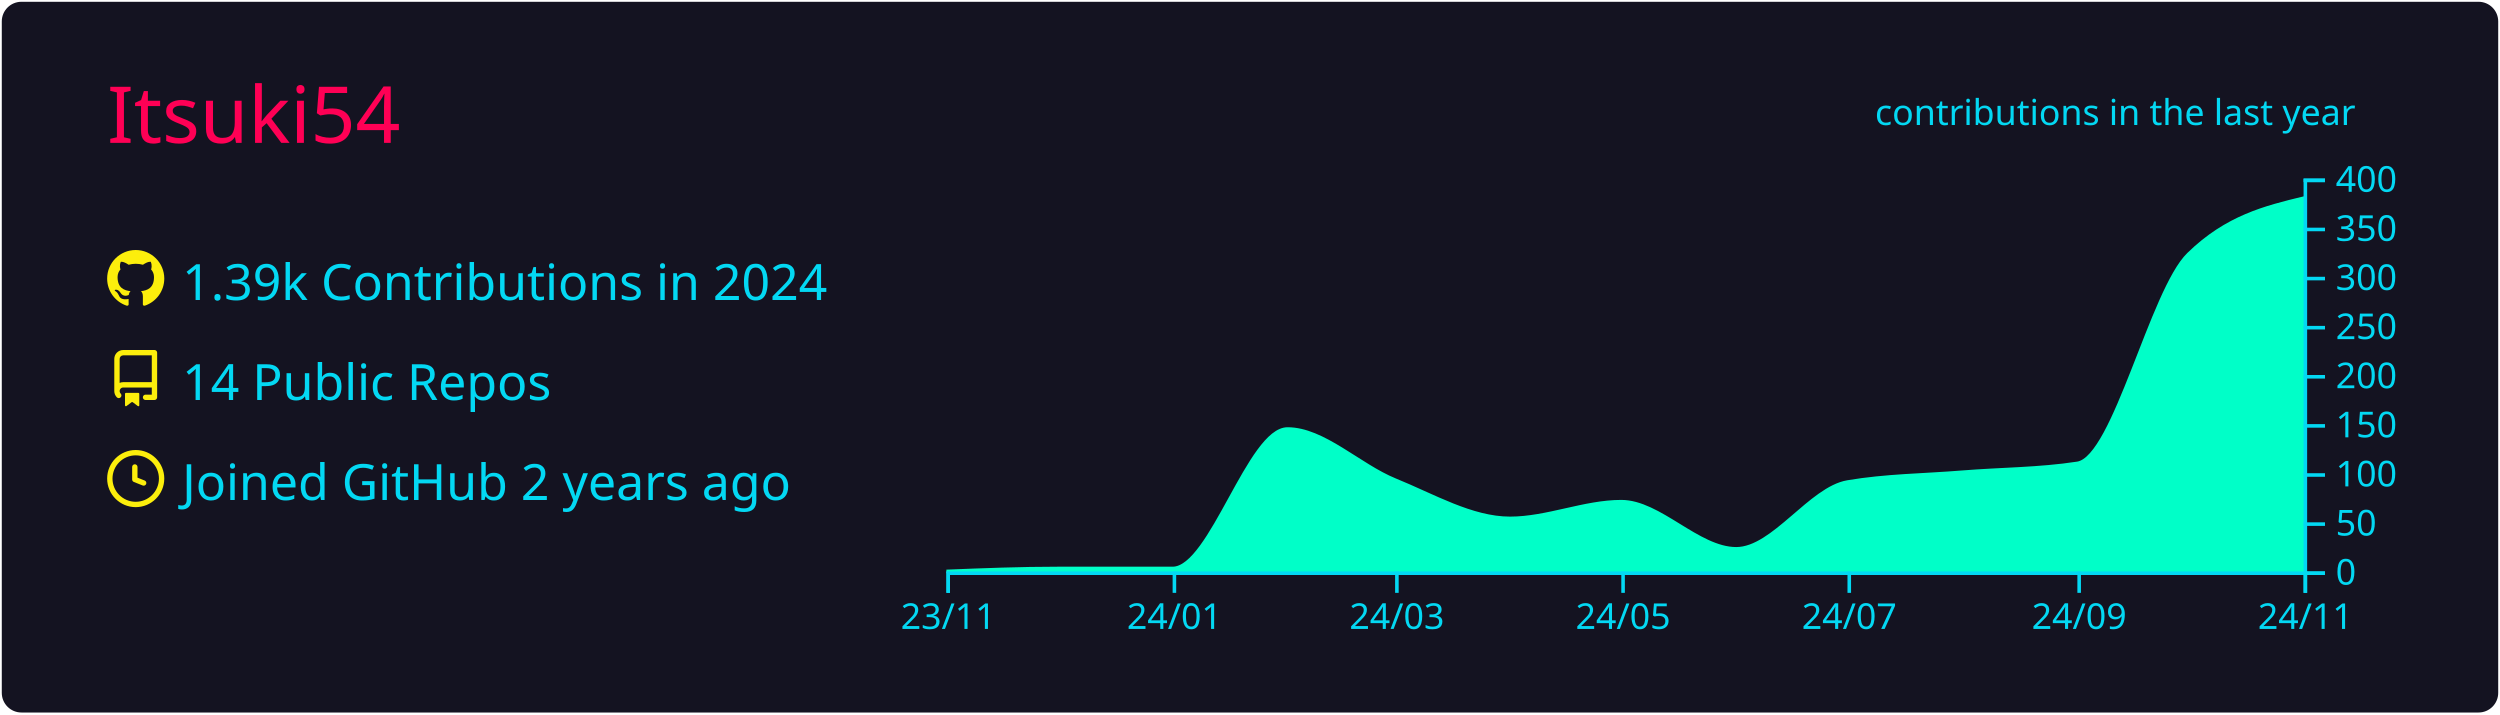
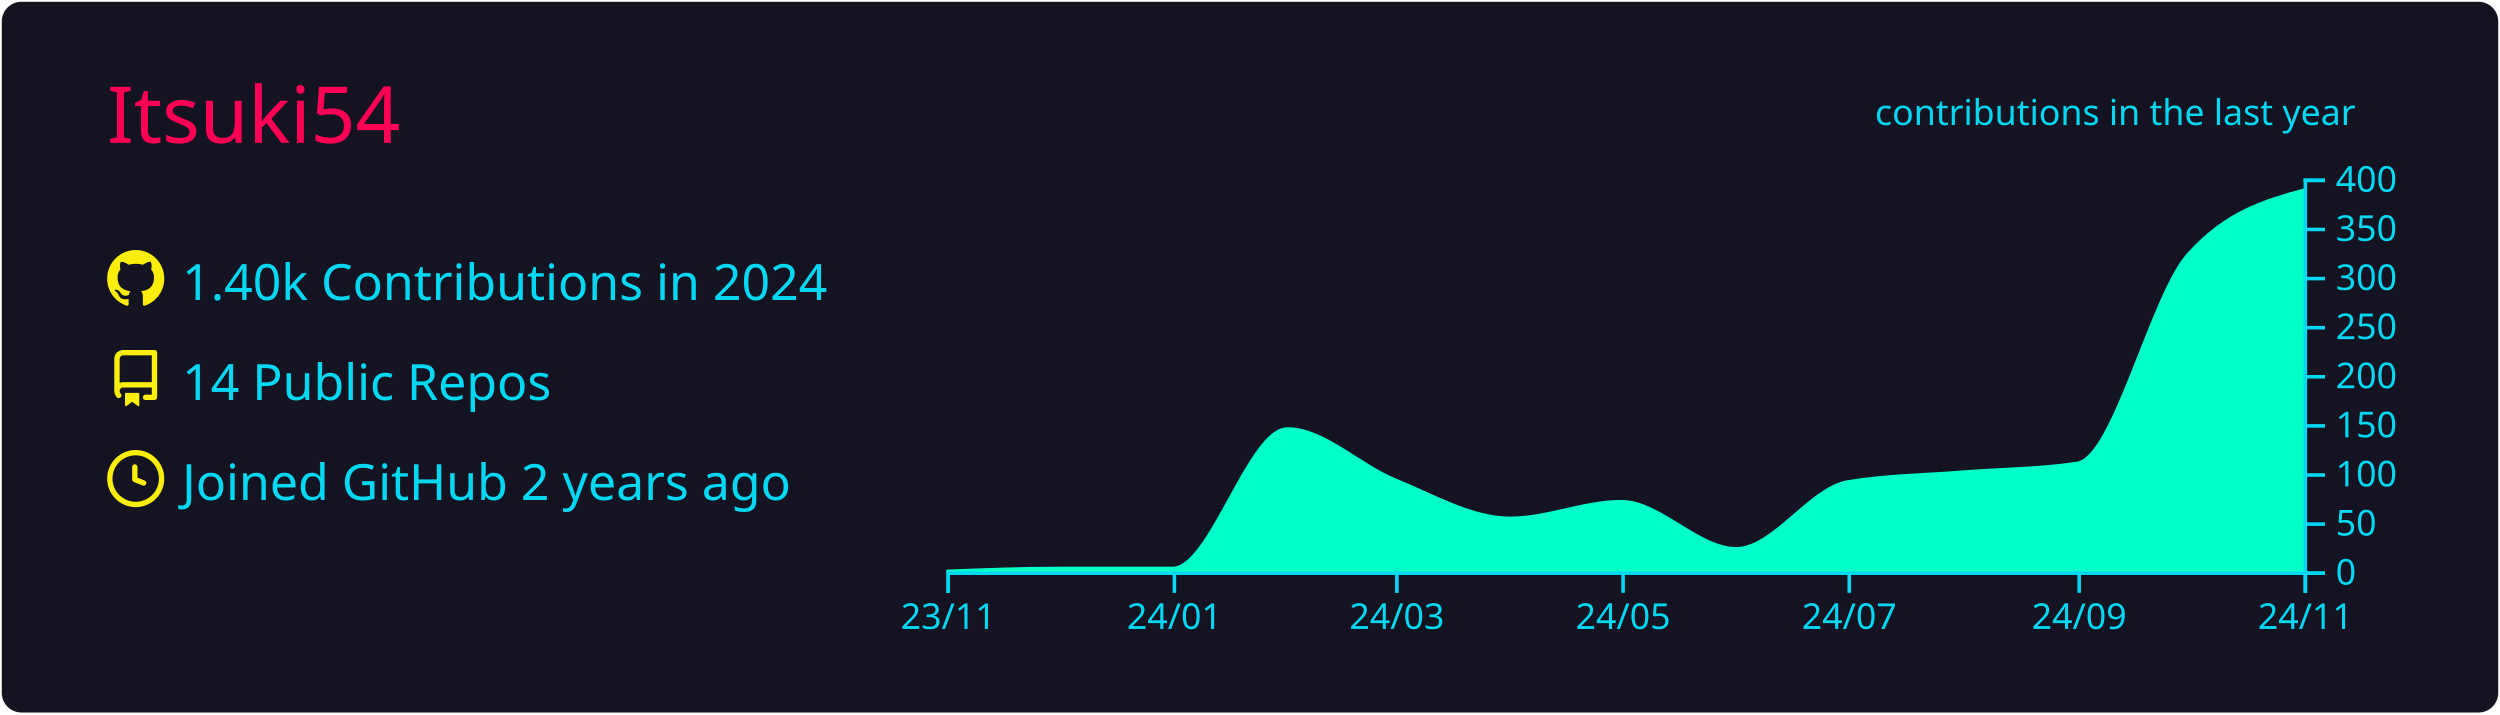
<svg xmlns="http://www.w3.org/2000/svg" width="700" height="200" viewBox="0 0 700 200">
  <style>* {
          font-family: 'Segoe UI', Ubuntu, "Helvetica Neue", Sans-Serif
        }</style>
  <rect x="1" y="1" rx="5" ry="5" height="99%" width="99.714%" stroke="#141321" stroke-width="1" fill="#141321" stroke-opacity="1" />
  <text x="30" y="40" style="font-size: 22px; fill: #ff0055;">Itsuki54</text>
  <g transform="translate(0,40)">
    <g transform="translate(30,30)">
      <g transform="translate(0,0)" width="14" height="14" fill="#fcee0c">
        <path fill-rule="evenodd" d="M8 0C3.58 0 0 3.58 0 8c0 3.54 2.29 6.53 5.47 7.59.4.07.55-.17.55-.38 0-.19-.01-.82-.01-1.49-2.01.37-2.53-.49-2.69-.94-.09-.23-.48-.94-.82-1.13-.28-.15-.68-.52-.01-.53.63-.01 1.08.58 1.23.82.72 1.21 1.87.87 2.33.66.07-.52.28-.87.51-1.07-1.78-.2-3.64-.89-3.64-3.95 0-.87.31-1.59.82-2.15-.08-.2-.36-1.02.08-2.12 0 0 .67-.21 2.2.82.64-.18 1.32-.27 2-.27.68 0 1.36.09 2 .27 1.53-1.04 2.2-.82 2.2-.82.44 1.1.16 1.92.08 2.12.51.56.82 1.27.82 2.15 0 3.07-1.87 3.75-3.65 3.95.29.25.54.73.54 1.48 0 1.07-.01 1.93-.01 2.2 0 .21.15.46.55.38A8.013 8.013 0 0016 8c0-4.42-3.58-8-8-8z" />
      </g>
      <g transform="translate(0,28)" width="14" height="14" fill="#fcee0c">
        <path fill-rule="evenodd" d="M2 2.5A2.5 2.5 0 014.5 0h8.75a.75.75 0 01.75.75v12.5a.75.75 0 01-.75.75h-2.5a.75.75 0 110-1.5h1.75v-2h-8a1 1 0 00-.714 1.7.75.75 0 01-1.072 1.05A2.495 2.495 0 012 11.5v-9zm10.5-1V9h-8c-.356 0-.694.074-1 .208V2.5a1 1 0 011-1h8zM5 12.25v3.25a.25.25 0 00.4.2l1.45-1.087a.25.25 0 01.3 0L8.6 15.7a.25.25 0 00.4-.2v-3.25a.25.25 0 00-.25-.25h-3.5a.25.25 0 00-.25.25z" />
      </g>
      <g transform="translate(0,56)" width="14" height="14" fill="#fcee0c">
        <path fill-rule="evenodd" d="M1.5 8a6.5 6.5 0 1113 0 6.5 6.5 0 01-13 0zM8 0a8 8 0 100 16A8 8 0 008 0zm.5 4.75a.75.75 0 00-1.5 0v3.5a.75.75 0 00.471.696l2.5 1a.75.75 0 00.557-1.392L8.5 7.742V4.75z" />
      </g>
-       <text x="21" y="14" style="fill: #03d8f3; font-size: 14px;">1.39k Contributions in 2024</text>
+       <text x="21" y="14" style="fill: #03d8f3; font-size: 14px;">1.40k Contributions in 2024</text>
      <text x="21" y="42" style="fill: #03d8f3; font-size: 14px;">14 Public Repos</text>
      <text x="21" y="70" style="fill: #03d8f3; font-size: 14px;">Joined GitHub 2 years ago</text>
    </g>
    <g color="#00ffc8" transform="translate(295,10)">
-       <path transform="translate(-30,0)" stroke="#00ffc8" fill="#00ffc8" opacity="1" d="M0,110C10.383,109.588,20.765,109.175,31.148,109.175C41.876,109.175,52.605,109.175,63.333,109.175C74.062,109.175,84.791,70.125,95.519,70.125C105.556,70.125,115.592,80.346,125.628,84.425C136.357,88.786,147.086,95.15,157.814,95.15C168.197,95.15,178.579,90.475,188.962,90.475C199.69,90.475,210.419,103.675,221.148,103.675C231.53,103.675,241.913,86.749,252.295,84.975C263.024,83.142,273.752,83.096,284.481,82.225C295.209,81.354,305.938,81.4,316.667,79.75C327.049,78.153,337.432,31.288,347.814,21.175C358.543,10.725,369.271,8.113,380,5.5L380,110C369.271,110,358.543,110,347.814,110C337.432,110,327.049,110,316.667,110C305.938,110,295.209,110,284.481,110C273.752,110,263.024,110,252.295,110C241.913,110,231.53,110,221.148,110C210.419,110,199.69,110,188.962,110C178.579,110,168.197,110,157.814,110C147.086,110,136.357,110,125.628,110C115.592,110,105.556,110,95.519,110C84.791,110,74.062,110,63.333,110C52.605,110,41.876,110,31.148,110C20.765,110,10.383,110,0,110Z" />
+       <path transform="translate(-30,0)" stroke="#00ffc8" fill="#00ffc8" opacity="1" d="M0,110C10.383,109.588,20.765,109.175,31.148,109.175C41.876,109.175,52.605,109.175,63.333,109.175C74.062,109.175,84.791,70.125,95.519,70.125C105.556,70.125,115.592,80.346,125.628,84.425C136.357,88.786,147.086,95.15,157.814,95.15C168.197,95.15,178.579,90.475,188.962,90.475C199.69,90.475,210.419,103.675,221.148,103.675C231.53,103.675,241.913,86.749,252.295,84.975C263.024,83.142,273.752,83.096,284.481,82.225C295.209,81.354,305.938,81.4,316.667,79.75C327.049,78.153,337.432,32.707,347.814,21.175C358.543,9.258,369.271,6.279,380,3.3L380,110C369.271,110,358.543,110,347.814,110C337.432,110,327.049,110,316.667,110C305.938,110,295.209,110,284.481,110C273.752,110,263.024,110,252.295,110C241.913,110,231.53,110,221.148,110C210.419,110,199.69,110,188.962,110C178.579,110,168.197,110,157.814,110C147.086,110,136.357,110,125.628,110C115.592,110,105.556,110,95.519,110C84.791,110,74.062,110,63.333,110C52.605,110,41.876,110,31.148,110C20.765,110,10.383,110,0,110Z" />
      <g color="#03d8f3" transform="translate(-30,110)" fill="none" font-size="10" font-family="sans-serif" text-anchor="middle">
        <path class="domain" stroke="currentColor" d="M0.5,6V0.5H380.5V6" />
        <g class="tick" opacity="1" transform="translate(0.5,0)">
          <line stroke="currentColor" y2="6" />
          <text fill="currentColor" y="9" dy="0.71em">23/11</text>
        </g>
        <g class="tick" opacity="1" transform="translate(63.83333,0)">
          <line stroke="currentColor" y2="6" />
          <text fill="currentColor" y="9" dy="0.71em">24/01</text>
        </g>
        <g class="tick" opacity="1" transform="translate(126.1284,0)">
          <line stroke="currentColor" y2="6" />
          <text fill="currentColor" y="9" dy="0.71em">24/03</text>
        </g>
        <g class="tick" opacity="1" transform="translate(189.4617,0)">
          <line stroke="currentColor" y2="6" />
          <text fill="currentColor" y="9" dy="0.71em">24/05</text>
        </g>
        <g class="tick" opacity="1" transform="translate(252.7951,0)">
          <line stroke="currentColor" y2="6" />
          <text fill="currentColor" y="9" dy="0.71em">24/07</text>
        </g>
        <g class="tick" opacity="1" transform="translate(317.1667,0)">
          <line stroke="currentColor" y2="6" />
          <text fill="currentColor" y="9" dy="0.71em">24/09</text>
        </g>
        <g class="tick" opacity="1" transform="translate(380.5,0)">
          <line stroke="currentColor" y2="6" />
          <text fill="currentColor" y="9" dy="0.71em">24/11</text>
        </g>
      </g>
      <g color="#03d8f3" transform="translate(350,0)" fill="none" font-size="10" font-family="sans-serif" text-anchor="start">
        <path class="domain" stroke="currentColor" d="M6,110.5H0.5V0.5H6" />
        <g class="tick" opacity="1" transform="translate(0,110.5)">
          <line stroke="currentColor" x2="6" />
          <text fill="currentColor" x="9" dy="0.32em">0</text>
        </g>
        <g class="tick" opacity="1" transform="translate(0,96.75)">
          <line stroke="currentColor" x2="6" />
          <text fill="currentColor" x="9" dy="0.32em">50</text>
        </g>
        <g class="tick" opacity="1" transform="translate(0,83)">
          <line stroke="currentColor" x2="6" />
          <text fill="currentColor" x="9" dy="0.32em">100</text>
        </g>
        <g class="tick" opacity="1" transform="translate(0,69.25)">
          <line stroke="currentColor" x2="6" />
          <text fill="currentColor" x="9" dy="0.32em">150</text>
        </g>
        <g class="tick" opacity="1" transform="translate(0,55.5)">
          <line stroke="currentColor" x2="6" />
          <text fill="currentColor" x="9" dy="0.32em">200</text>
        </g>
        <g class="tick" opacity="1" transform="translate(0,41.75)">
          <line stroke="currentColor" x2="6" />
          <text fill="currentColor" x="9" dy="0.32em">250</text>
        </g>
        <g class="tick" opacity="1" transform="translate(0,28)">
          <line stroke="currentColor" x2="6" />
          <text fill="currentColor" x="9" dy="0.32em">300</text>
        </g>
        <g class="tick" opacity="1" transform="translate(0,14.25)">
          <line stroke="currentColor" x2="6" />
          <text fill="currentColor" x="9" dy="0.32em">350</text>
        </g>
        <g class="tick" opacity="1" transform="translate(0,0.5)">
          <line stroke="currentColor" x2="6" />
          <text fill="currentColor" x="9" dy="0.32em">400</text>
        </g>
      </g>
      <g>
        <text y="-15" x="230" style="fill: #03d8f3; font-size: 10px;">contributions in the last year</text>
      </g>
    </g>
  </g>
</svg>
